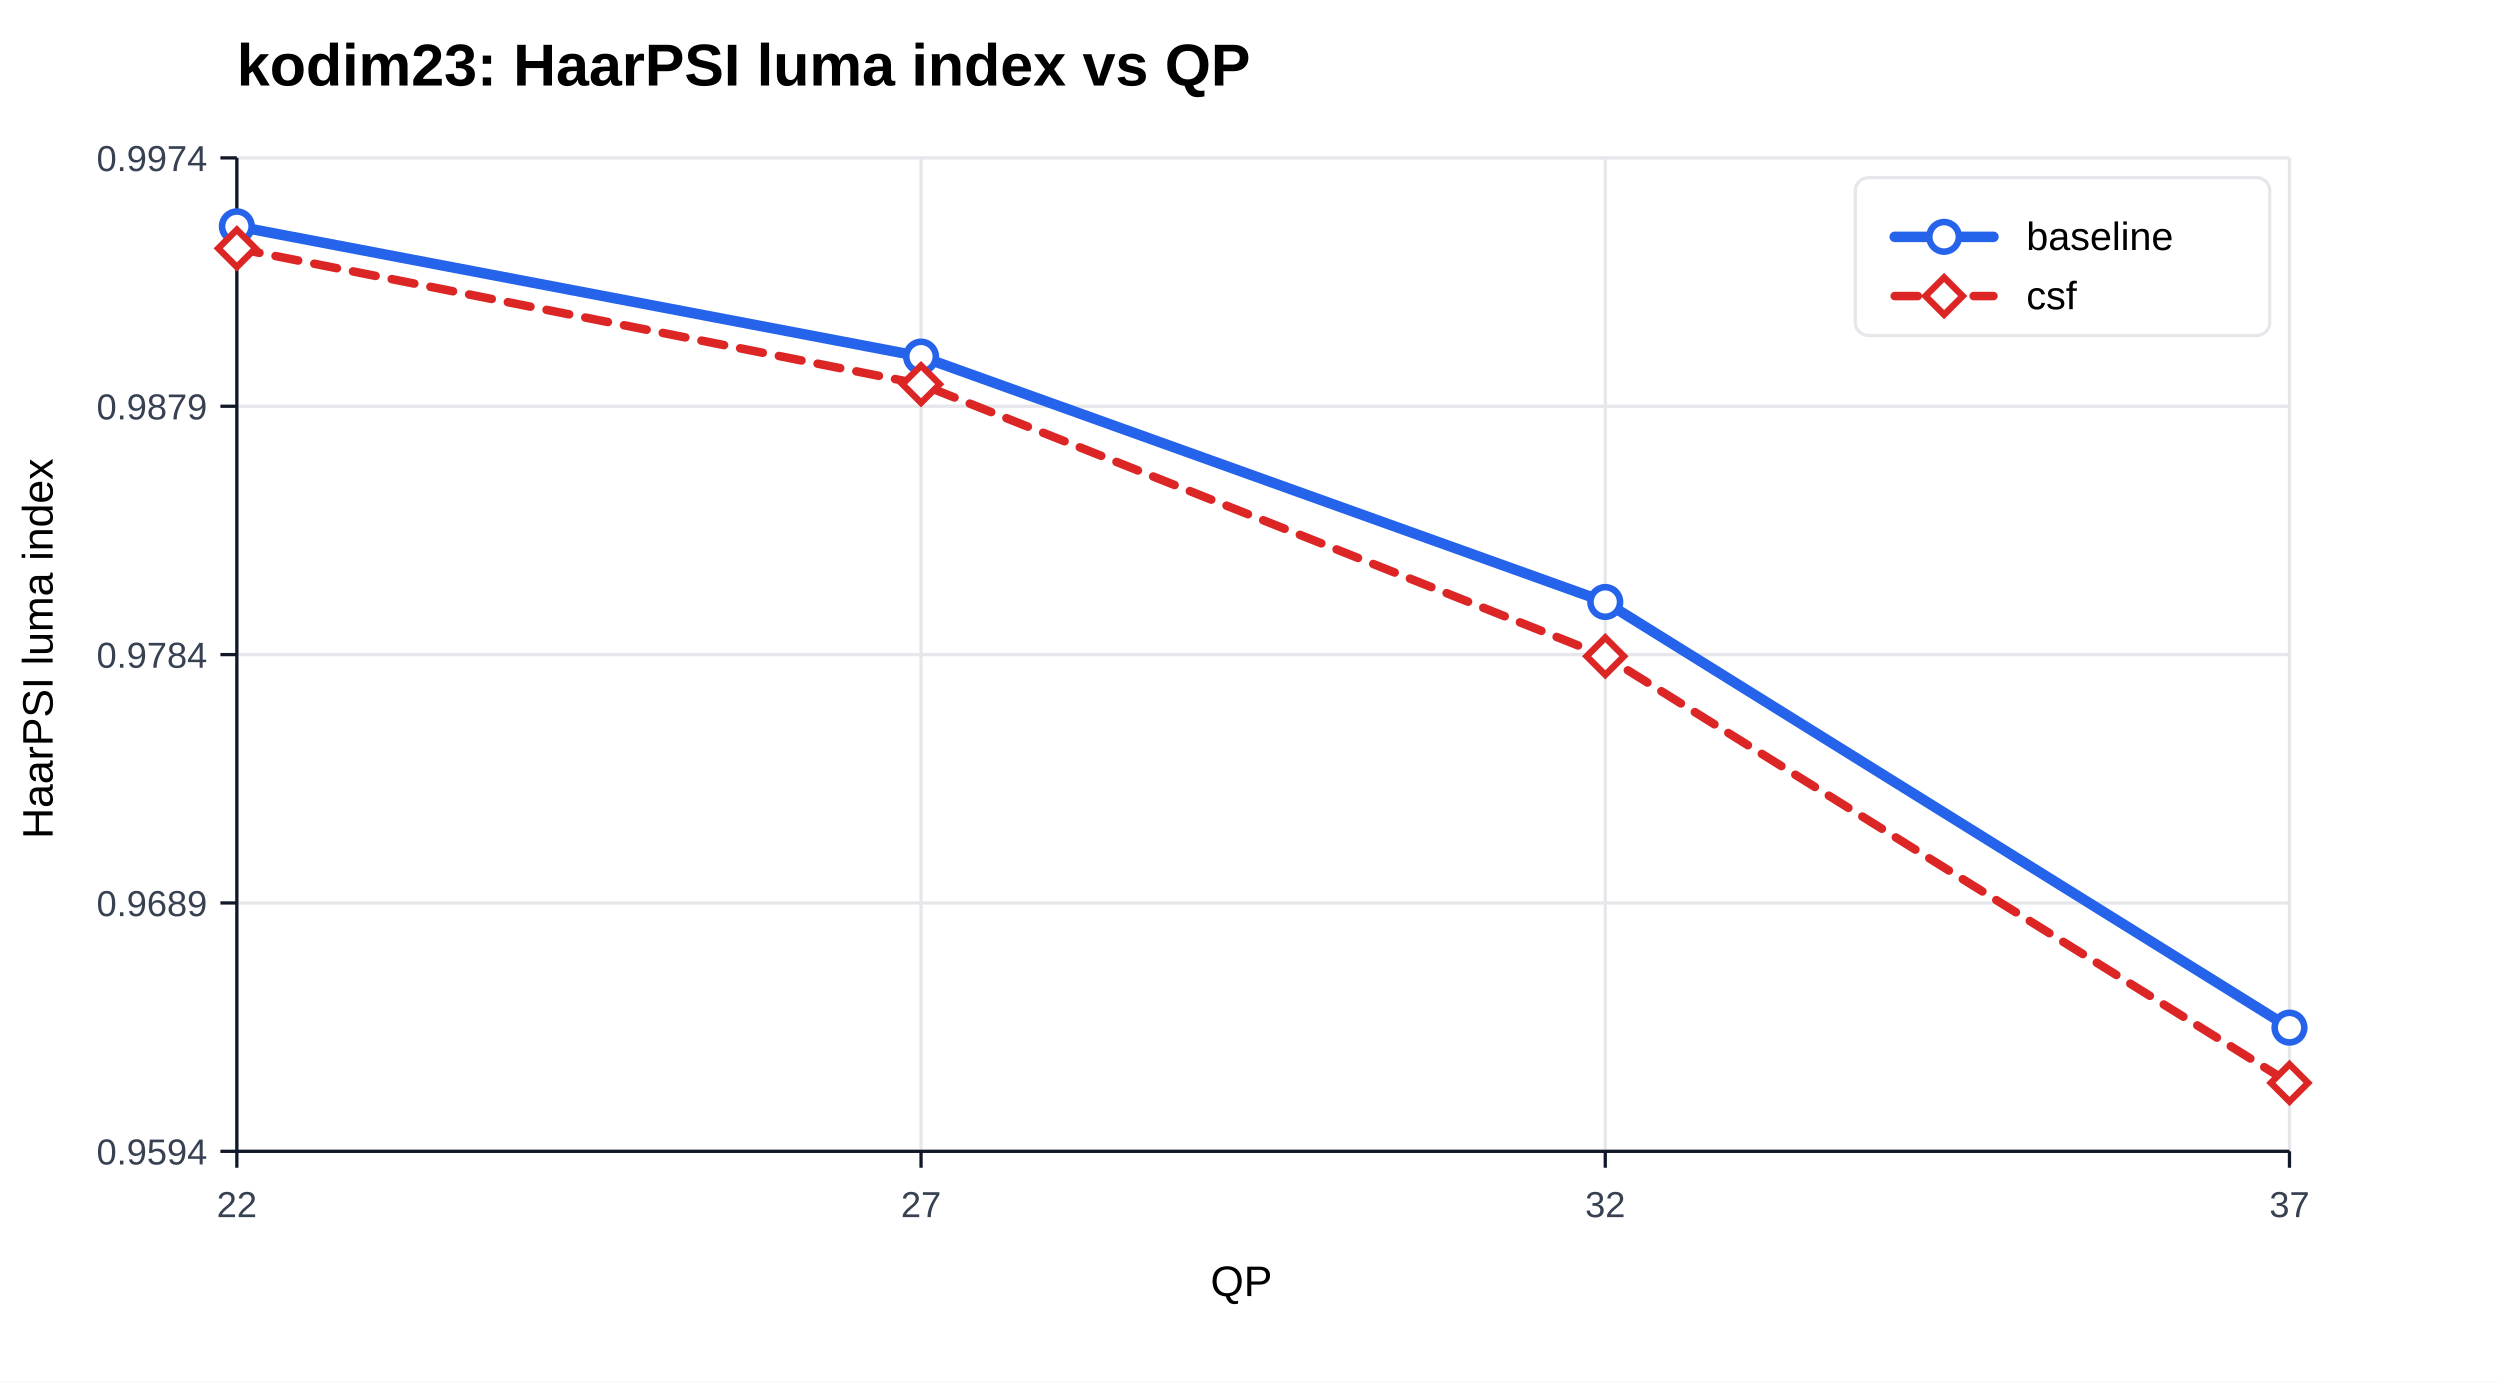
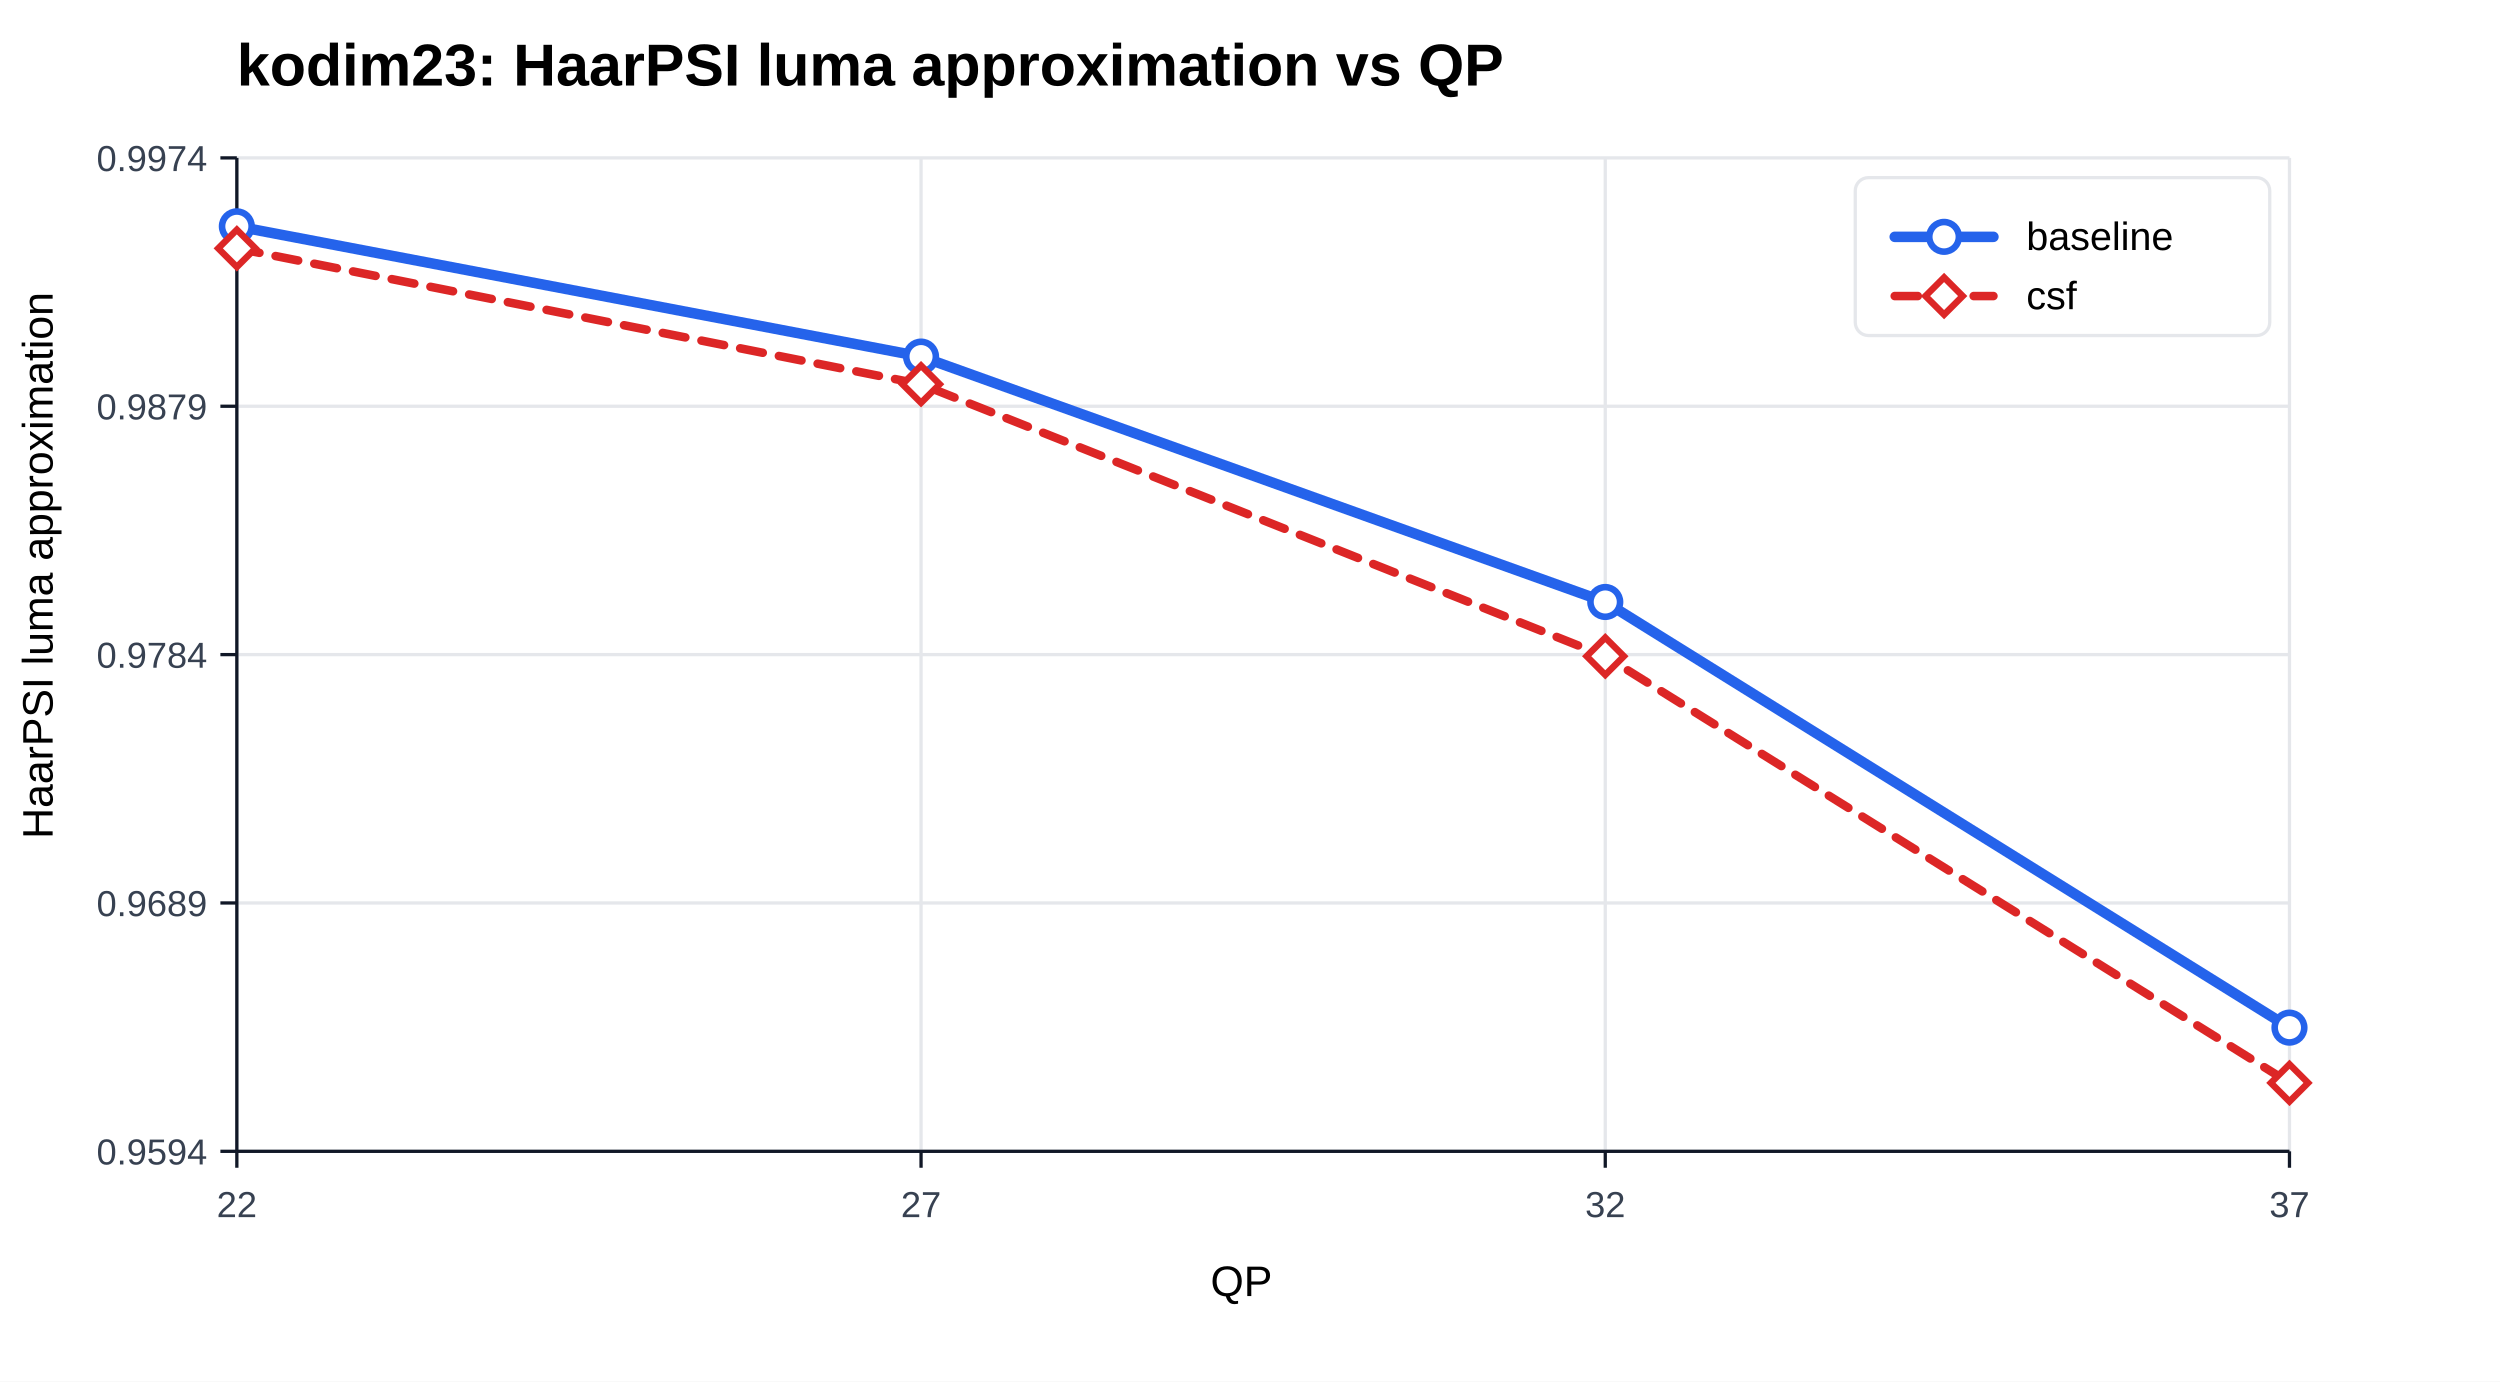
<svg xmlns="http://www.w3.org/2000/svg" width="760" height="420" viewBox="0 0 760 420">
  <rect width="100%" height="100%" fill="#ffffff" />
-   <text x="72" y="26" font-family="Arial" font-size="18" font-weight="700">kodim23: HaarPSI luma index vs QP</text>
+   <text x="72" y="26" font-family="Arial" font-size="18" font-weight="700">kodim23: HaarPSI luma approximation vs QP</text>
  <line x1="72.0" y1="48" x2="72.0" y2="350" stroke="#e5e7eb" stroke-width="1" />
  <line x1="280.0" y1="48" x2="280.0" y2="350" stroke="#e5e7eb" stroke-width="1" />
  <line x1="488.0" y1="48" x2="488.0" y2="350" stroke="#e5e7eb" stroke-width="1" />
  <line x1="696.0" y1="48" x2="696.0" y2="350" stroke="#e5e7eb" stroke-width="1" />
  <line x1="72" y1="350.0" x2="696" y2="350.0" stroke="#e5e7eb" stroke-width="1" />
  <line x1="72" y1="274.5" x2="696" y2="274.5" stroke="#e5e7eb" stroke-width="1" />
  <line x1="72" y1="199.0" x2="696" y2="199.0" stroke="#e5e7eb" stroke-width="1" />
  <line x1="72" y1="123.5" x2="696" y2="123.5" stroke="#e5e7eb" stroke-width="1" />
  <line x1="72" y1="48.0" x2="696" y2="48.0" stroke="#e5e7eb" stroke-width="1" />
  <line x1="72" y1="350" x2="696" y2="350" stroke="#111827" />
  <line x1="72" y1="48" x2="72" y2="350" stroke="#111827" />
  <text x="368" y="394" font-family="Arial" font-size="13">QP</text>
-   <text x="16" y="255" font-family="Arial" font-size="13" transform="rotate(-90 16,255)">HaarPSI luma index</text>
+   <text x="16" y="255" font-family="Arial" font-size="13" transform="rotate(-90 16,255)">HaarPSI luma approximation</text>
  <line x1="72.0" y1="350" x2="72.0" y2="355" stroke="#111827" />
  <text x="72.0" y="370" font-family="Arial" font-size="11" fill="#374151" text-anchor="middle">22</text>
  <line x1="280.0" y1="350" x2="280.0" y2="355" stroke="#111827" />
  <text x="280.0" y="370" font-family="Arial" font-size="11" fill="#374151" text-anchor="middle">27</text>
  <line x1="488.0" y1="350" x2="488.0" y2="355" stroke="#111827" />
  <text x="488.0" y="370" font-family="Arial" font-size="11" fill="#374151" text-anchor="middle">32</text>
  <line x1="696.0" y1="350" x2="696.0" y2="355" stroke="#111827" />
  <text x="696.0" y="370" font-family="Arial" font-size="11" fill="#374151" text-anchor="middle">37</text>
  <line x1="67" y1="350.0" x2="72" y2="350.0" stroke="#111827" />
  <text x="63" y="354.0" font-family="Arial" font-size="11" fill="#374151" text-anchor="end">0.9594</text>
  <line x1="67" y1="274.5" x2="72" y2="274.5" stroke="#111827" />
  <text x="63" y="278.5" font-family="Arial" font-size="11" fill="#374151" text-anchor="end">0.9689</text>
  <line x1="67" y1="199.0" x2="72" y2="199.0" stroke="#111827" />
  <text x="63" y="203.0" font-family="Arial" font-size="11" fill="#374151" text-anchor="end">0.9784</text>
  <line x1="67" y1="123.5" x2="72" y2="123.5" stroke="#111827" />
  <text x="63" y="127.5" font-family="Arial" font-size="11" fill="#374151" text-anchor="end">0.9879</text>
  <line x1="67" y1="48.0" x2="72" y2="48.0" stroke="#111827" />
  <text x="63" y="52.0" font-family="Arial" font-size="11" fill="#374151" text-anchor="end">0.9974</text>
  <polyline fill="none" stroke="#2563eb" stroke-width="3.2" stroke-linecap="round" stroke-linejoin="round" points="72.0,68.8 280.0,108.4 488.0,183.0 696.0,312.4" />
  <circle cx="72.0" cy="68.8" r="4.5" fill="#ffffff" stroke="#2563eb" stroke-width="2" />
  <circle cx="280.0" cy="108.4" r="4.5" fill="#ffffff" stroke="#2563eb" stroke-width="2" />
  <circle cx="488.0" cy="183.0" r="4.5" fill="#ffffff" stroke="#2563eb" stroke-width="2" />
  <circle cx="696.0" cy="312.4" r="4.5" fill="#ffffff" stroke="#2563eb" stroke-width="2" />
  <polyline fill="none" stroke="#dc2626" stroke-width="2.6" stroke-linecap="round" stroke-linejoin="round" stroke-dasharray="7 5" points="72.0,75.5 280.0,116.8 488.0,199.5 696.0,329.2" />
  <rect x="68.0" y="71.5" width="8" height="8" transform="rotate(45 72.0 75.5)" fill="#ffffff" stroke="#dc2626" stroke-width="2" />
  <rect x="276.0" y="112.8" width="8" height="8" transform="rotate(45 280.0 116.8)" fill="#ffffff" stroke="#dc2626" stroke-width="2" />
  <rect x="484.0" y="195.5" width="8" height="8" transform="rotate(45 488.0 199.5)" fill="#ffffff" stroke="#dc2626" stroke-width="2" />
  <rect x="692.0" y="325.2" width="8" height="8" transform="rotate(45 696.0 329.2)" fill="#ffffff" stroke="#dc2626" stroke-width="2" />
  <rect x="564" y="54" width="126" height="48" rx="4" fill="#ffffff" stroke="#e5e7eb" />
  <line x1="576" y1="72" x2="606" y2="72" stroke="#2563eb" stroke-width="3.2" stroke-linecap="round" />
  <circle cx="591.0" cy="72.0" r="4.5" fill="#ffffff" stroke="#2563eb" stroke-width="2" />
  <text x="616" y="76" font-family="Arial" font-size="12">baseline</text>
  <line x1="576" y1="90" x2="606" y2="90" stroke="#dc2626" stroke-width="2.6" stroke-linecap="round" stroke-dasharray="7 5" />
  <rect x="587.0" y="86.0" width="8" height="8" transform="rotate(45 591.0 90.0)" fill="#ffffff" stroke="#dc2626" stroke-width="2" />
  <text x="616" y="94" font-family="Arial" font-size="12">csf</text>
</svg>
